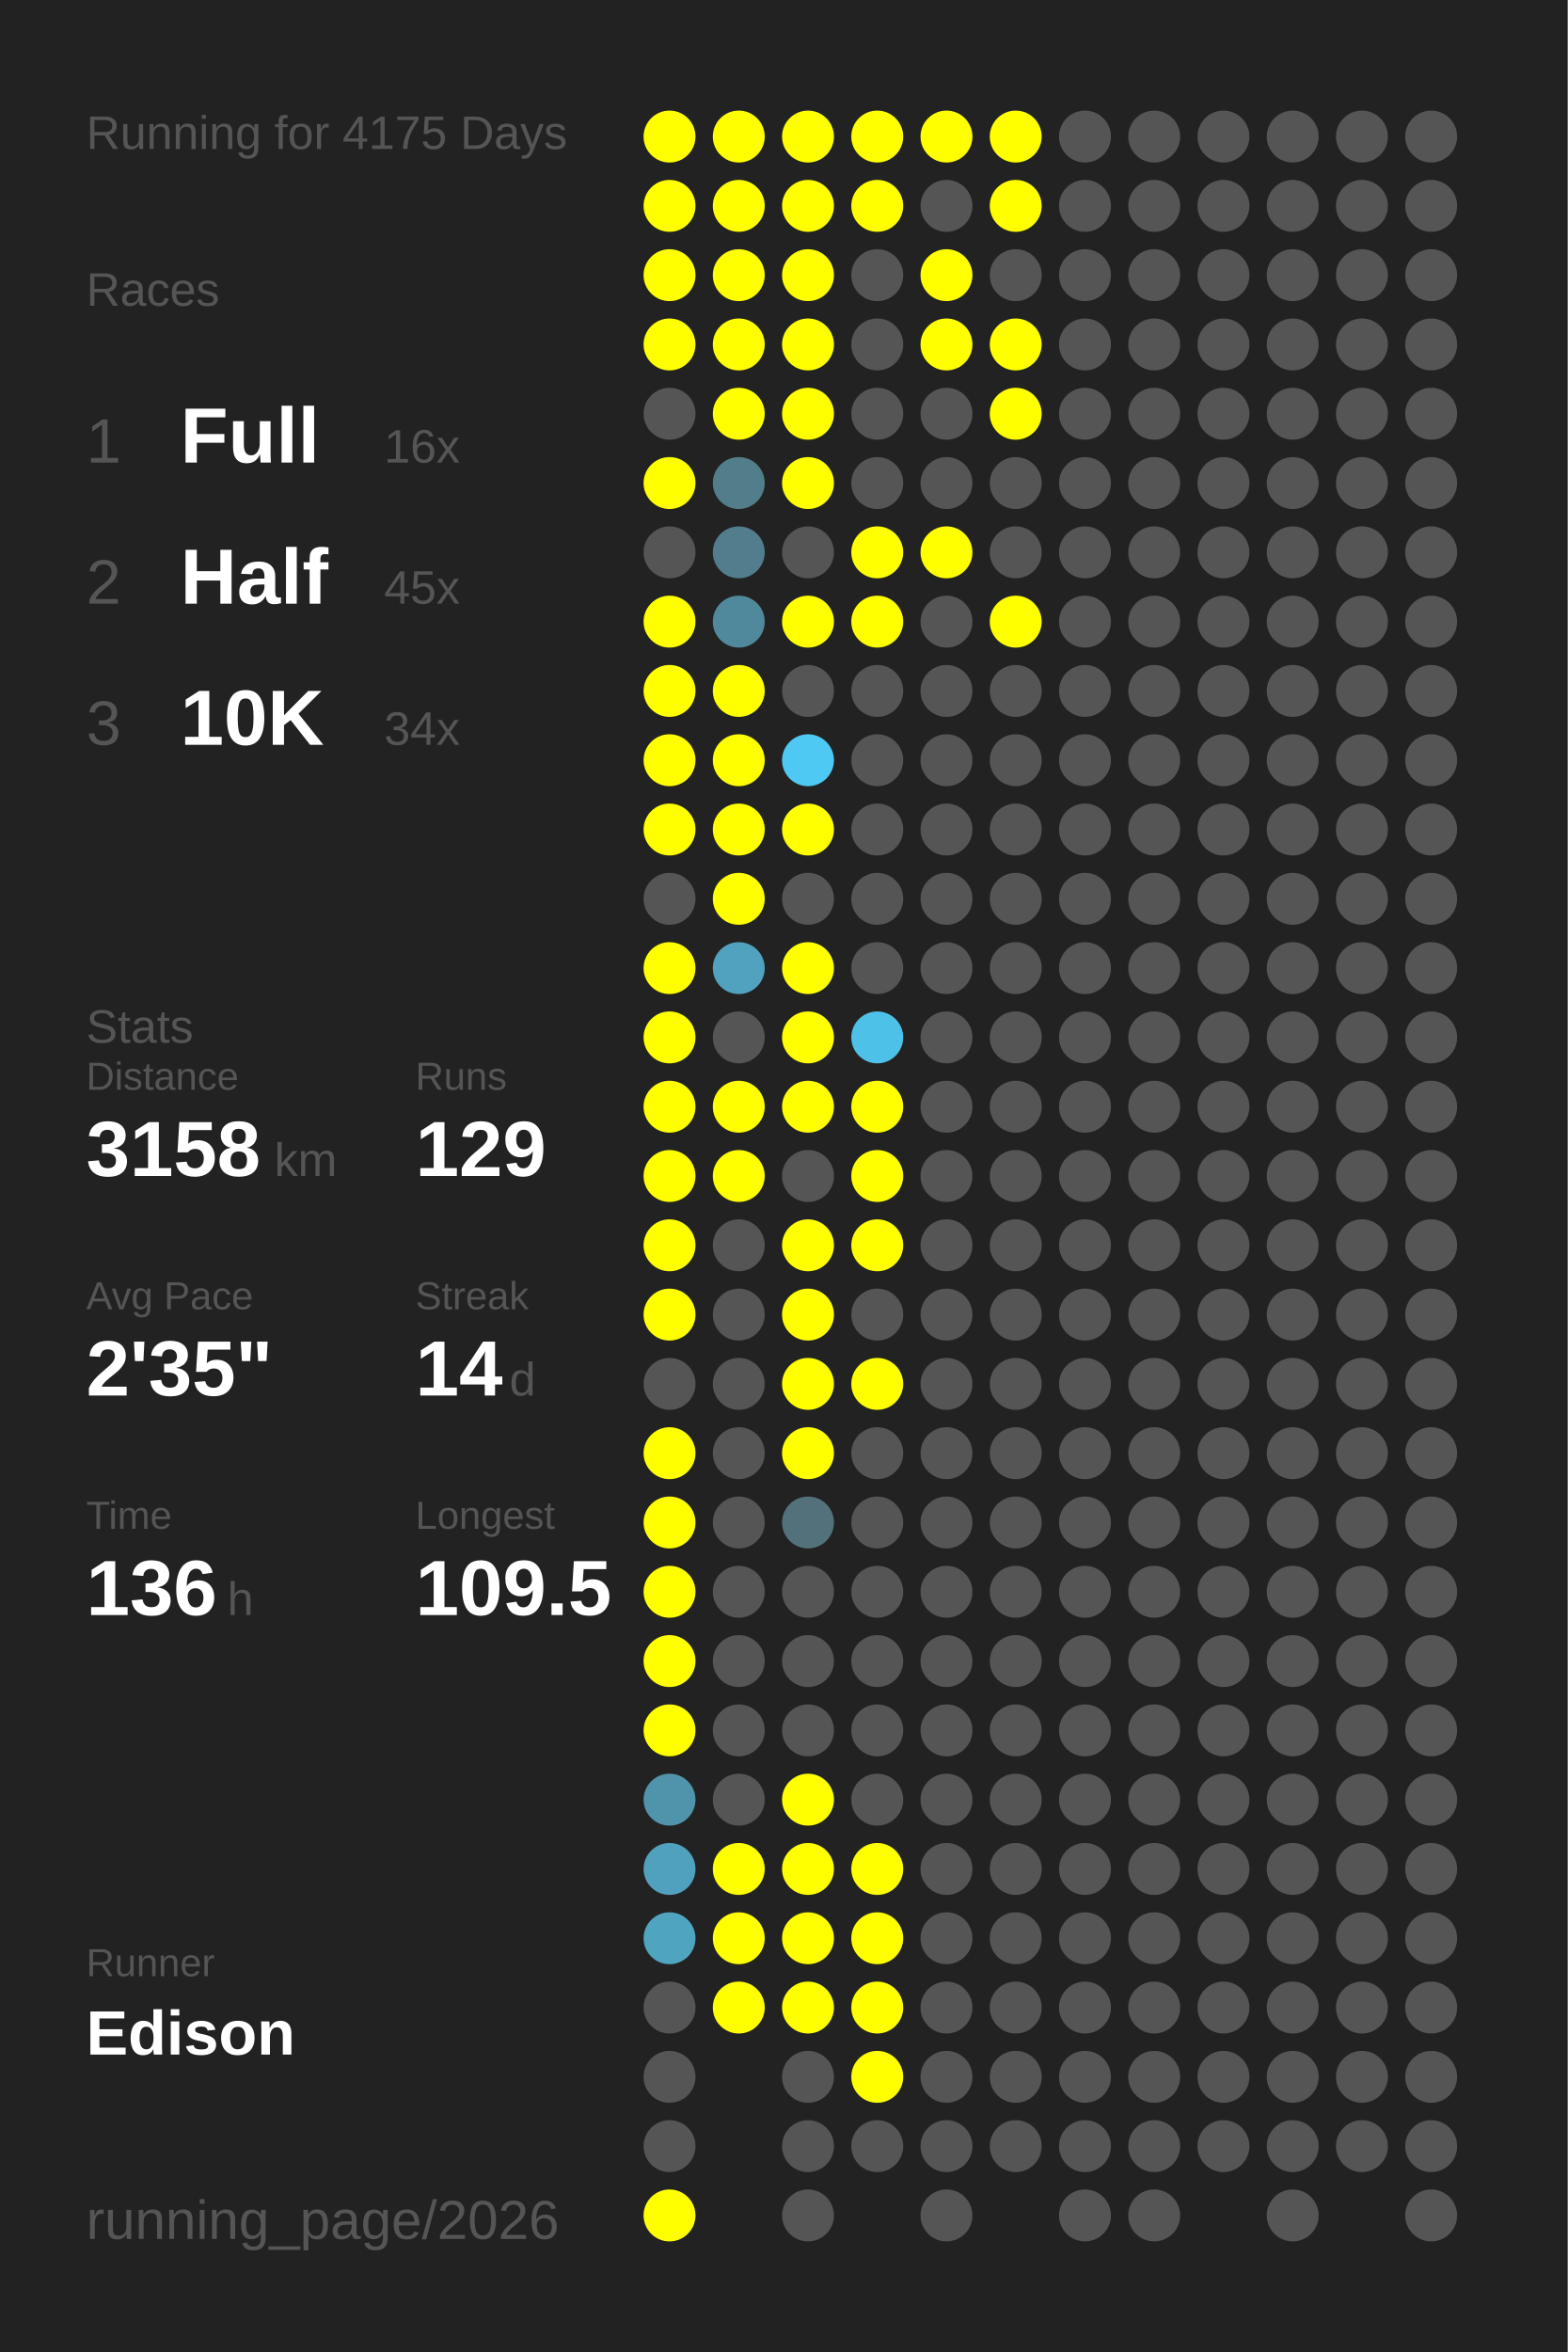
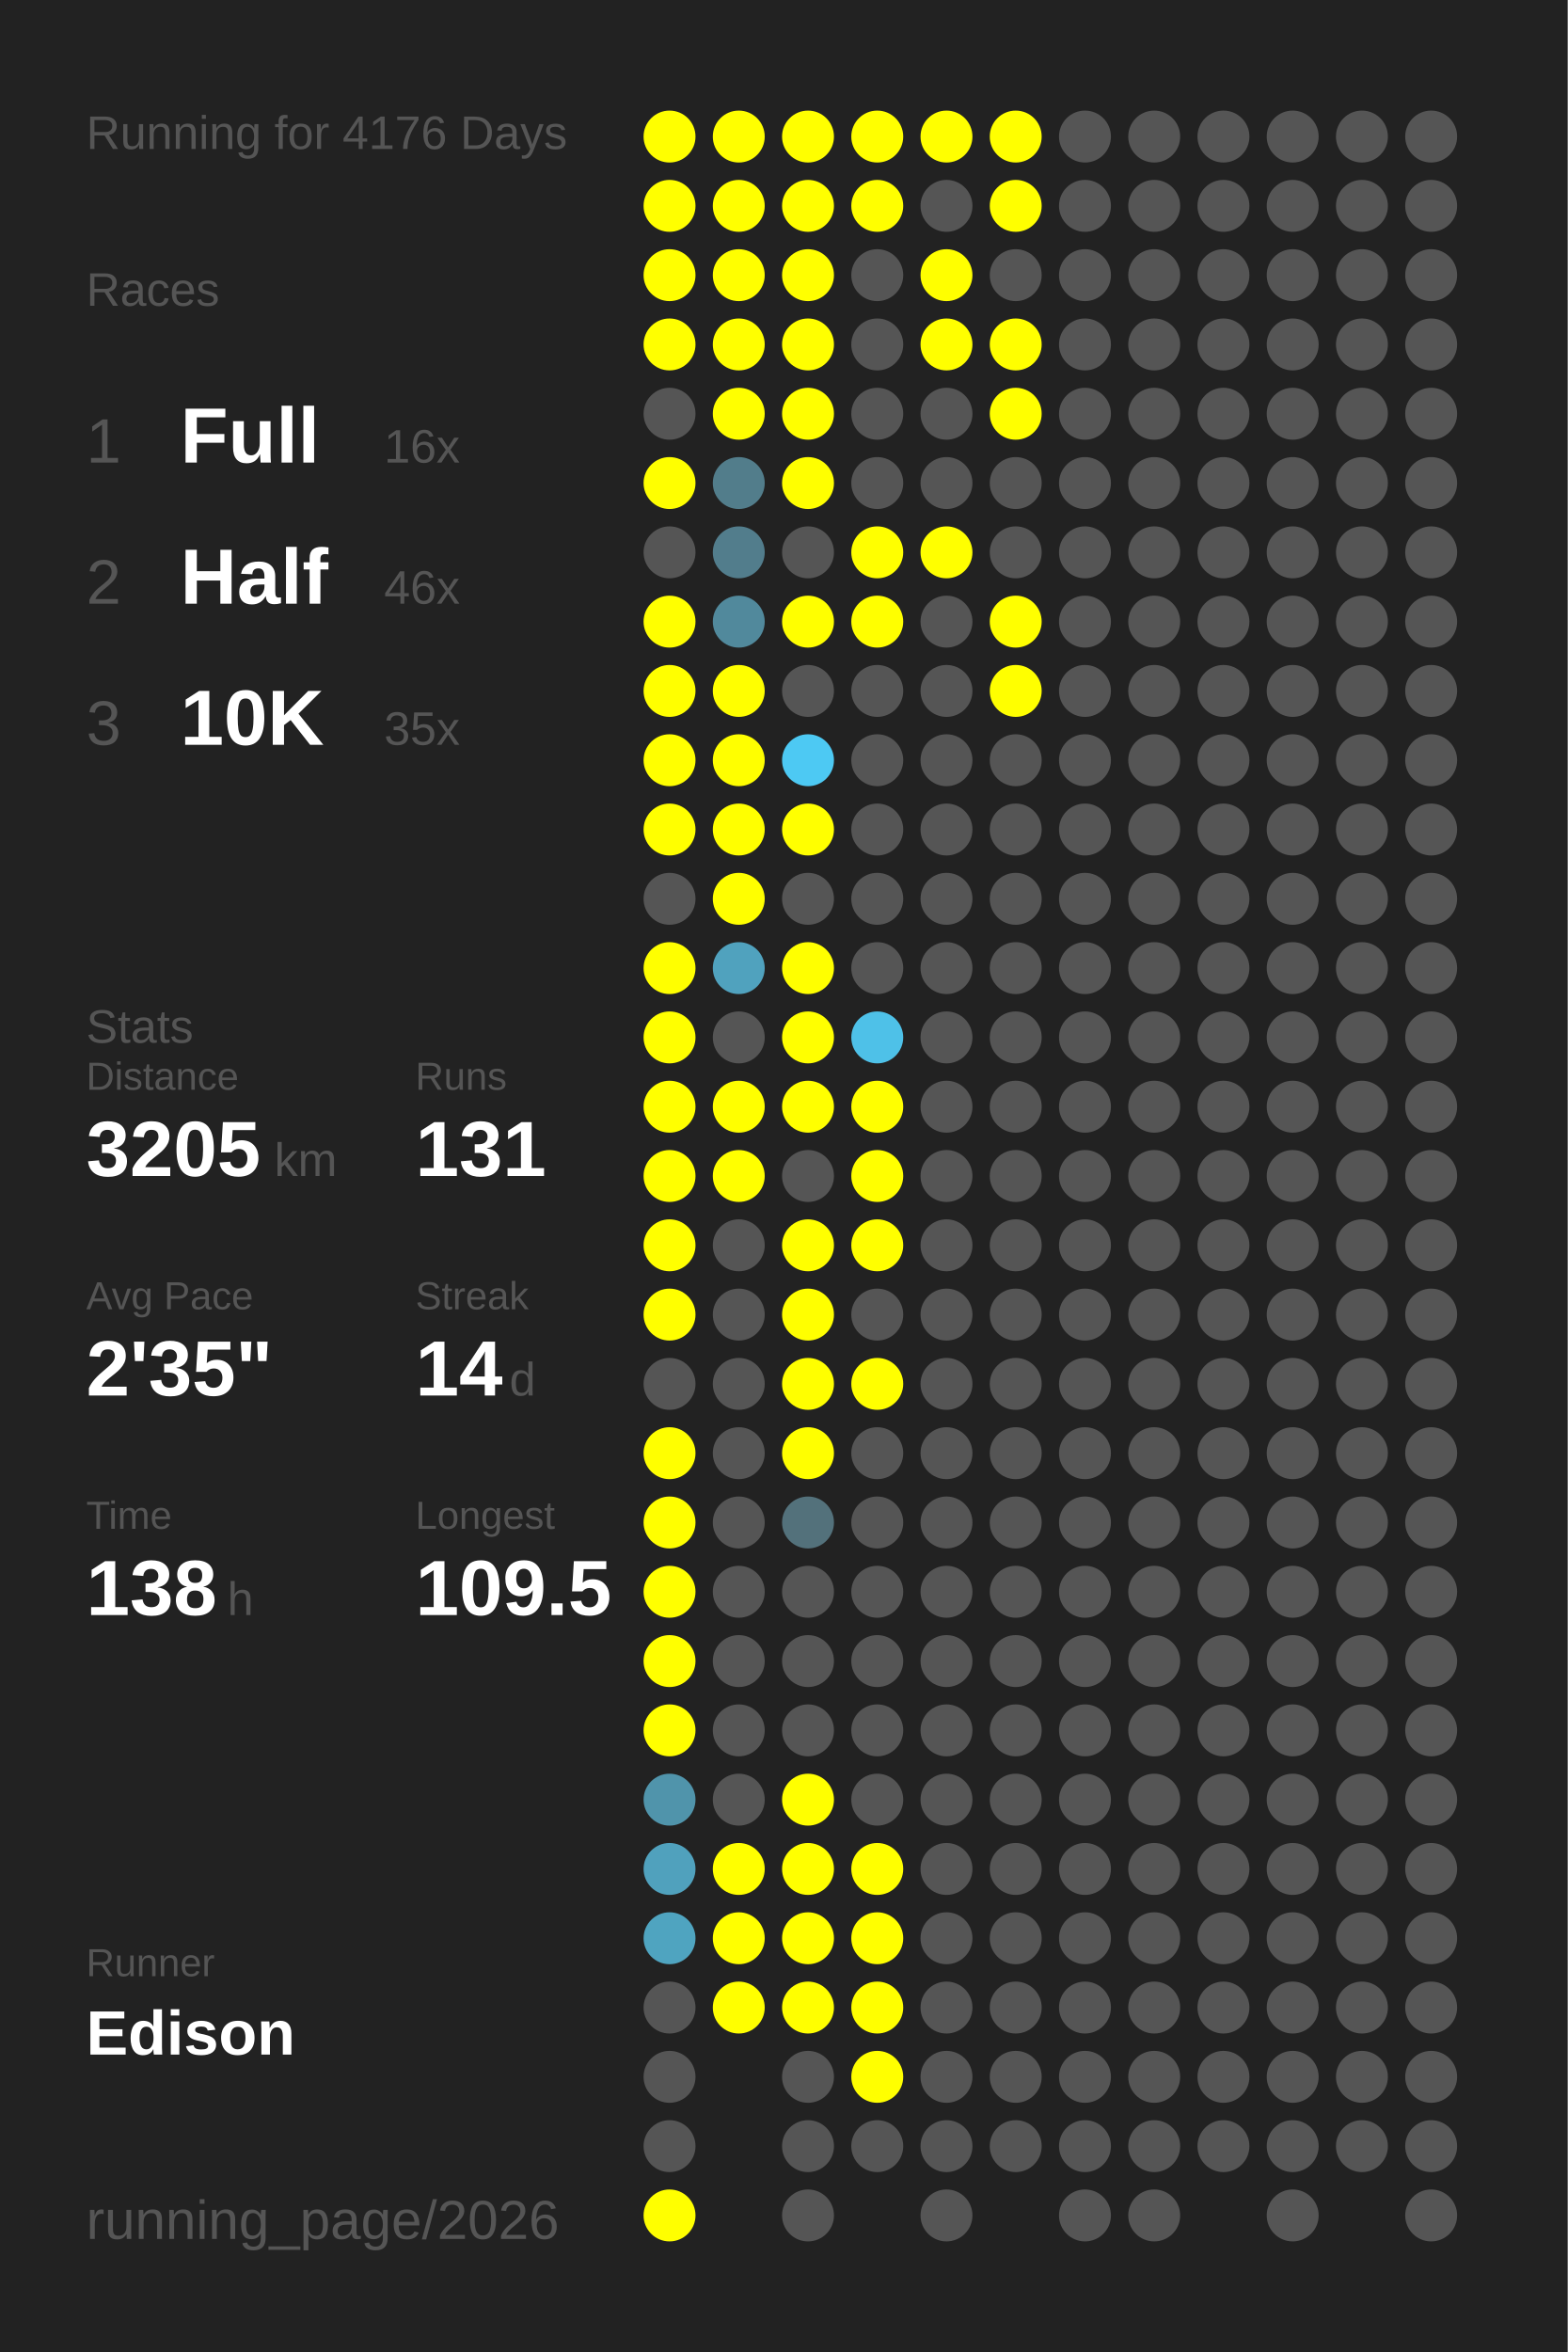
<svg xmlns="http://www.w3.org/2000/svg" baseProfile="full" height="300mm" version="1.1" viewBox="0,0,200,300" width="200mm">
  <defs />
  <rect fill="#222222" height="300" width="200" x="0" y="0" />
-   <text fill="#555555" style="font-size:6px; font-family:Arial;" x="11" y="19">Running for 4175 Days</text>
+   <text fill="#555555" style="font-size:6px; font-family:Arial;" x="11" y="19">Running for 4176 Days</text>
  <text fill="#555555" style="font-size:6px; font-family:Arial;" x="11" y="39">Races</text>
  <text fill="#555555" style="font-size:8px; font-family:Arial;" x="11" y="59">1</text>
  <text fill="#FFFFFF" style="font-size:10px; font-family:Arial; font-weight:bold;" x="23" y="59">Full</text>
  <text fill="#555555" style="font-size:6px; font-family:Arial;" x="49" y="59">16x</text>
  <text fill="#555555" style="font-size:8px; font-family:Arial;" x="11" y="77">2</text>
  <text fill="#FFFFFF" style="font-size:10px; font-family:Arial; font-weight:bold;" x="23" y="77">Half</text>
-   <text fill="#555555" style="font-size:6px; font-family:Arial;" x="49" y="77">45x</text>
+   <text fill="#555555" style="font-size:6px; font-family:Arial;" x="49" y="77">46x</text>
  <text fill="#555555" style="font-size:8px; font-family:Arial;" x="11" y="95">3</text>
  <text fill="#FFFFFF" style="font-size:10px; font-family:Arial; font-weight:bold;" x="23" y="95">10K</text>
-   <text fill="#555555" style="font-size:6px; font-family:Arial;" x="49" y="95">34x</text>
+   <text fill="#555555" style="font-size:6px; font-family:Arial;" x="49" y="95">35x</text>
  <text fill="#555555" style="font-size:6px; font-family:Arial;" x="11" y="133">Stats</text>
  <text fill="#555555" style="font-size:5px; font-family:Arial;" x="11" y="139">Distance</text>
-   <text fill="#FFFFFF" style="font-size:10px; font-family:Arial; font-weight:bold;" x="11" y="150">3158</text>
+   <text fill="#FFFFFF" style="font-size:10px; font-family:Arial; font-weight:bold;" x="11" y="150">3205</text>
  <text fill="#555555" style="font-size:6px; font-family:Arial;" x="35" y="150">km</text>
  <text fill="#555555" style="font-size:5px; font-family:Arial;" x="53" y="139">Runs</text>
-   <text fill="#FFFFFF" style="font-size:10px; font-family:Arial; font-weight:bold;" x="53" y="150">129</text>
+   <text fill="#FFFFFF" style="font-size:10px; font-family:Arial; font-weight:bold;" x="53" y="150">131</text>
  <text fill="#555555" style="font-size:5px; font-family:Arial;" x="11" y="167">Avg Pace</text>
  <text fill="#FFFFFF" style="font-size:10px; font-family:Arial; font-weight:bold;" x="11" y="178">2'35"</text>
  <text fill="#555555" style="font-size:5px; font-family:Arial;" x="53" y="167">Streak</text>
  <text fill="#FFFFFF" style="font-size:10px; font-family:Arial; font-weight:bold;" x="53" y="178">14</text>
  <text fill="#555555" style="font-size:6px; font-family:Arial;" x="65" y="178">d</text>
  <text fill="#555555" style="font-size:5px; font-family:Arial;" x="11" y="195">Time</text>
-   <text fill="#FFFFFF" style="font-size:10px; font-family:Arial; font-weight:bold;" x="11" y="206">136</text>
+   <text fill="#FFFFFF" style="font-size:10px; font-family:Arial; font-weight:bold;" x="11" y="206">138</text>
  <text fill="#555555" style="font-size:6px; font-family:Arial;" x="29" y="206">h</text>
  <text fill="#555555" style="font-size:5px; font-family:Arial;" x="53" y="195">Longest</text>
  <text fill="#FFFFFF" style="font-size:10px; font-family:Arial; font-weight:bold;" x="53" y="206">109.5</text>
  <text fill="#555555" style="font-size:5px; font-family:Arial;" x="11" y="252.065">Runner</text>
  <text fill="#FFFFFF" style="font-size:8px; font-family:Arial; font-weight:bold;" x="11" y="262.065">Edison</text>
  <text fill="#555555" style="font-size:7px; font-family:Arial;" x="11" y="285.581">running_page/2026</text>
  <circle cx="85.417" cy="17.419" fill="#FFFF00" r="3.312" />
  <circle cx="85.417" cy="26.258" fill="#FFFF00" r="3.312" />
  <circle cx="85.417" cy="35.097" fill="#FFFF00" r="3.312" />
  <circle cx="85.417" cy="43.935" fill="#FFFF00" r="3.312" />
  <circle cx="85.417" cy="52.774" fill="#555555" r="3.312" />
  <circle cx="85.417" cy="61.613" fill="#FFFF00" r="3.312" />
  <circle cx="85.417" cy="70.452" fill="#555555" r="3.312" />
  <circle cx="85.417" cy="79.29" fill="#FFFF00" r="3.312" />
  <circle cx="85.417" cy="88.129" fill="#FFFF00" r="3.312" />
  <circle cx="85.417" cy="96.968" fill="#FFFF00" r="3.312" />
  <circle cx="85.417" cy="105.806" fill="#FFFF00" r="3.312" />
  <circle cx="85.417" cy="114.645" fill="#555555" r="3.312" />
  <circle cx="85.417" cy="123.484" fill="#FFFF00" r="3.312" />
  <circle cx="85.417" cy="132.323" fill="#FFFF00" r="3.312" />
  <circle cx="85.417" cy="141.161" fill="#FFFF00" r="3.312" />
  <circle cx="85.417" cy="150" fill="#FFFF00" r="3.312" />
  <circle cx="85.417" cy="158.839" fill="#FFFF00" r="3.312" />
  <circle cx="85.417" cy="167.677" fill="#FFFF00" r="3.312" />
  <circle cx="85.417" cy="176.516" fill="#555555" r="3.312" />
  <circle cx="85.417" cy="185.355" fill="#FFFF00" r="3.312" />
  <circle cx="85.417" cy="194.194" fill="#FFFF00" r="3.312" />
  <circle cx="85.417" cy="203.032" fill="#FFFF00" r="3.312" />
  <circle cx="85.417" cy="211.871" fill="#FFFF00" r="3.312" />
  <circle cx="85.417" cy="220.71" fill="#FFFF00" r="3.312" />
  <circle cx="85.417" cy="229.548" fill="#5094ab" r="3.312" />
  <circle cx="85.417" cy="238.387" fill="#50a1bd" r="3.312" />
  <circle cx="85.417" cy="247.226" fill="#4fa4c0" r="3.312" />
  <circle cx="85.417" cy="256.065" fill="#555555" r="3.312" />
  <circle cx="85.417" cy="264.903" fill="#555555" r="3.312" />
  <circle cx="85.417" cy="273.742" fill="#555555" r="3.312" />
  <circle cx="85.417" cy="282.581" fill="#FFFF00" r="3.312" />
  <circle cx="94.25" cy="17.419" fill="#FFFF00" r="3.312" />
  <circle cx="94.25" cy="26.258" fill="#FFFF00" r="3.312" />
  <circle cx="94.25" cy="35.097" fill="#FFFF00" r="3.312" />
  <circle cx="94.25" cy="43.935" fill="#FFFF00" r="3.312" />
  <circle cx="94.25" cy="52.774" fill="#FFFF00" r="3.312" />
  <circle cx="94.25" cy="61.613" fill="#527d8b" r="3.312" />
  <circle cx="94.25" cy="70.452" fill="#527d8c" r="3.312" />
  <circle cx="94.25" cy="79.29" fill="#51899c" r="3.312" />
  <circle cx="94.25" cy="88.129" fill="#FFFF00" r="3.312" />
  <circle cx="94.25" cy="96.968" fill="#FFFF00" r="3.312" />
  <circle cx="94.25" cy="105.806" fill="#FFFF00" r="3.312" />
  <circle cx="94.25" cy="114.645" fill="#FFFF00" r="3.312" />
  <circle cx="94.25" cy="123.484" fill="#50a2be" r="3.312" />
  <circle cx="94.25" cy="132.323" fill="#555555" r="3.312" />
  <circle cx="94.25" cy="141.161" fill="#FFFF00" r="3.312" />
  <circle cx="94.25" cy="150" fill="#FFFF00" r="3.312" />
  <circle cx="94.25" cy="158.839" fill="#555555" r="3.312" />
  <circle cx="94.25" cy="167.677" fill="#555555" r="3.312" />
  <circle cx="94.25" cy="176.516" fill="#555555" r="3.312" />
  <circle cx="94.25" cy="185.355" fill="#555555" r="3.312" />
  <circle cx="94.25" cy="194.194" fill="#555555" r="3.312" />
  <circle cx="94.25" cy="203.032" fill="#555555" r="3.312" />
  <circle cx="94.25" cy="211.871" fill="#555555" r="3.312" />
  <circle cx="94.25" cy="220.71" fill="#555555" r="3.312" />
  <circle cx="94.25" cy="229.548" fill="#555555" r="3.312" />
  <circle cx="94.25" cy="238.387" fill="#FFFF00" r="3.312" />
  <circle cx="94.25" cy="247.226" fill="#FFFF00" r="3.312" />
  <circle cx="94.25" cy="256.065" fill="#FFFF00" r="3.312" />
  <circle cx="103.083" cy="17.419" fill="#FFFF00" r="3.312" />
  <circle cx="103.083" cy="26.258" fill="#FFFF00" r="3.312" />
  <circle cx="103.083" cy="35.097" fill="#FFFF00" r="3.312" />
  <circle cx="103.083" cy="43.935" fill="#FFFF00" r="3.312" />
  <circle cx="103.083" cy="52.774" fill="#FFFF00" r="3.312" />
  <circle cx="103.083" cy="61.613" fill="#FFFF00" r="3.312" />
  <circle cx="103.083" cy="70.452" fill="#555555" r="3.312" />
  <circle cx="103.083" cy="79.29" fill="#FFFF00" r="3.312" />
  <circle cx="103.083" cy="88.129" fill="#555555" r="3.312" />
  <circle cx="103.083" cy="96.968" fill="#4dc9f3" r="3.312" />
  <circle cx="103.083" cy="105.806" fill="#FFFF00" r="3.312" />
  <circle cx="103.083" cy="114.645" fill="#555555" r="3.312" />
  <circle cx="103.083" cy="123.484" fill="#FFFF00" r="3.312" />
  <circle cx="103.083" cy="132.323" fill="#FFFF00" r="3.312" />
  <circle cx="103.083" cy="141.161" fill="#FFFF00" r="3.312" />
  <circle cx="103.083" cy="150" fill="#555555" r="3.312" />
  <circle cx="103.083" cy="158.839" fill="#FFFF00" r="3.312" />
  <circle cx="103.083" cy="167.677" fill="#FFFF00" r="3.312" />
  <circle cx="103.083" cy="176.516" fill="#FFFF00" r="3.312" />
  <circle cx="103.083" cy="185.355" fill="#FFFF00" r="3.312" />
  <circle cx="103.083" cy="194.194" fill="#53717b" r="3.312" />
  <circle cx="103.083" cy="203.032" fill="#555555" r="3.312" />
  <circle cx="103.083" cy="211.871" fill="#555555" r="3.312" />
  <circle cx="103.083" cy="220.71" fill="#555555" r="3.312" />
  <circle cx="103.083" cy="229.548" fill="#FFFF00" r="3.312" />
  <circle cx="103.083" cy="238.387" fill="#FFFF00" r="3.312" />
  <circle cx="103.083" cy="247.226" fill="#FFFF00" r="3.312" />
  <circle cx="103.083" cy="256.065" fill="#FFFF00" r="3.312" />
  <circle cx="103.083" cy="264.903" fill="#555555" r="3.312" />
  <circle cx="103.083" cy="273.742" fill="#555555" r="3.312" />
  <circle cx="103.083" cy="282.581" fill="#555555" r="3.312" />
  <circle cx="111.917" cy="17.419" fill="#FFFF00" r="3.312" />
  <circle cx="111.917" cy="26.258" fill="#FFFF00" r="3.312" />
  <circle cx="111.917" cy="35.097" fill="#555555" r="3.312" />
  <circle cx="111.917" cy="43.935" fill="#555555" r="3.312" />
  <circle cx="111.917" cy="52.774" fill="#555555" r="3.312" />
  <circle cx="111.917" cy="61.613" fill="#555555" r="3.312" />
  <circle cx="111.917" cy="70.452" fill="#FFFF00" r="3.312" />
  <circle cx="111.917" cy="79.29" fill="#FFFF00" r="3.312" />
  <circle cx="111.917" cy="88.129" fill="#555555" r="3.312" />
  <circle cx="111.917" cy="96.968" fill="#555555" r="3.312" />
  <circle cx="111.917" cy="105.806" fill="#555555" r="3.312" />
  <circle cx="111.917" cy="114.645" fill="#555555" r="3.312" />
  <circle cx="111.917" cy="123.484" fill="#555555" r="3.312" />
  <circle cx="111.917" cy="132.323" fill="#4ec1e8" r="3.312" />
  <circle cx="111.917" cy="141.161" fill="#FFFF00" r="3.312" />
  <circle cx="111.917" cy="150" fill="#FFFF00" r="3.312" />
  <circle cx="111.917" cy="158.839" fill="#FFFF00" r="3.312" />
  <circle cx="111.917" cy="167.677" fill="#555555" r="3.312" />
  <circle cx="111.917" cy="176.516" fill="#FFFF00" r="3.312" />
  <circle cx="111.917" cy="185.355" fill="#555555" r="3.312" />
  <circle cx="111.917" cy="194.194" fill="#555555" r="3.312" />
  <circle cx="111.917" cy="203.032" fill="#555555" r="3.312" />
  <circle cx="111.917" cy="211.871" fill="#555555" r="3.312" />
  <circle cx="111.917" cy="220.71" fill="#555555" r="3.312" />
  <circle cx="111.917" cy="229.548" fill="#555555" r="3.312" />
  <circle cx="111.917" cy="238.387" fill="#FFFF00" r="3.312" />
  <circle cx="111.917" cy="247.226" fill="#FFFF00" r="3.312" />
  <circle cx="111.917" cy="256.065" fill="#FFFF00" r="3.312" />
  <circle cx="111.917" cy="264.903" fill="#FFFF00" r="3.312" />
  <circle cx="111.917" cy="273.742" fill="#555555" r="3.312" />
  <circle cx="120.75" cy="17.419" fill="#FFFF00" r="3.312" />
  <circle cx="120.75" cy="26.258" fill="#555555" r="3.312" />
  <circle cx="120.75" cy="35.097" fill="#FFFF00" r="3.312" />
  <circle cx="120.75" cy="43.935" fill="#FFFF00" r="3.312" />
  <circle cx="120.75" cy="52.774" fill="#555555" r="3.312" />
  <circle cx="120.75" cy="61.613" fill="#555555" r="3.312" />
  <circle cx="120.75" cy="70.452" fill="#FFFF00" r="3.312" />
  <circle cx="120.75" cy="79.29" fill="#555555" r="3.312" />
  <circle cx="120.75" cy="88.129" fill="#555555" r="3.312" />
  <circle cx="120.75" cy="96.968" fill="#555555" r="3.312" />
  <circle cx="120.75" cy="105.806" fill="#555555" r="3.312" />
  <circle cx="120.75" cy="114.645" fill="#555555" r="3.312" />
  <circle cx="120.75" cy="123.484" fill="#555555" r="3.312" />
  <circle cx="120.75" cy="132.323" fill="#555555" r="3.312" />
  <circle cx="120.75" cy="141.161" fill="#555555" r="3.312" />
  <circle cx="120.75" cy="150" fill="#555555" r="3.312" />
  <circle cx="120.75" cy="158.839" fill="#555555" r="3.312" />
  <circle cx="120.75" cy="167.677" fill="#555555" r="3.312" />
  <circle cx="120.75" cy="176.516" fill="#555555" r="3.312" />
  <circle cx="120.75" cy="185.355" fill="#555555" r="3.312" />
  <circle cx="120.75" cy="194.194" fill="#555555" r="3.312" />
  <circle cx="120.75" cy="203.032" fill="#555555" r="3.312" />
  <circle cx="120.75" cy="211.871" fill="#555555" r="3.312" />
  <circle cx="120.75" cy="220.71" fill="#555555" r="3.312" />
  <circle cx="120.75" cy="229.548" fill="#555555" r="3.312" />
  <circle cx="120.75" cy="238.387" fill="#555555" r="3.312" />
  <circle cx="120.75" cy="247.226" fill="#555555" r="3.312" />
  <circle cx="120.75" cy="256.065" fill="#555555" r="3.312" />
  <circle cx="120.75" cy="264.903" fill="#555555" r="3.312" />
  <circle cx="120.75" cy="273.742" fill="#555555" r="3.312" />
  <circle cx="120.75" cy="282.581" fill="#555555" r="3.312" />
  <circle cx="129.583" cy="17.419" fill="#FFFF00" r="3.312" />
  <circle cx="129.583" cy="26.258" fill="#FFFF00" r="3.312" />
  <circle cx="129.583" cy="35.097" fill="#555555" r="3.312" />
  <circle cx="129.583" cy="43.935" fill="#FFFF00" r="3.312" />
  <circle cx="129.583" cy="52.774" fill="#FFFF00" r="3.312" />
  <circle cx="129.583" cy="61.613" fill="#555555" r="3.312" />
  <circle cx="129.583" cy="70.452" fill="#555555" r="3.312" />
  <circle cx="129.583" cy="79.29" fill="#FFFF00" r="3.312" />
-   <circle cx="129.583" cy="88.129" fill="#555555" r="3.312" />
+   <circle cx="129.583" cy="88.129" fill="#FFFF00" r="3.312" />
  <circle cx="129.583" cy="96.968" fill="#555555" r="3.312" />
  <circle cx="129.583" cy="105.806" fill="#555555" r="3.312" />
  <circle cx="129.583" cy="114.645" fill="#555555" r="3.312" />
  <circle cx="129.583" cy="123.484" fill="#555555" r="3.312" />
  <circle cx="129.583" cy="132.323" fill="#555555" r="3.312" />
  <circle cx="129.583" cy="141.161" fill="#555555" r="3.312" />
  <circle cx="129.583" cy="150" fill="#555555" r="3.312" />
  <circle cx="129.583" cy="158.839" fill="#555555" r="3.312" />
  <circle cx="129.583" cy="167.677" fill="#555555" r="3.312" />
  <circle cx="129.583" cy="176.516" fill="#555555" r="3.312" />
  <circle cx="129.583" cy="185.355" fill="#555555" r="3.312" />
  <circle cx="129.583" cy="194.194" fill="#555555" r="3.312" />
  <circle cx="129.583" cy="203.032" fill="#555555" r="3.312" />
  <circle cx="129.583" cy="211.871" fill="#555555" r="3.312" />
  <circle cx="129.583" cy="220.71" fill="#555555" r="3.312" />
  <circle cx="129.583" cy="229.548" fill="#555555" r="3.312" />
  <circle cx="129.583" cy="238.387" fill="#555555" r="3.312" />
  <circle cx="129.583" cy="247.226" fill="#555555" r="3.312" />
  <circle cx="129.583" cy="256.065" fill="#555555" r="3.312" />
  <circle cx="129.583" cy="264.903" fill="#555555" r="3.312" />
  <circle cx="129.583" cy="273.742" fill="#555555" r="3.312" />
  <circle cx="138.417" cy="17.419" fill="#555555" r="3.312" />
  <circle cx="138.417" cy="26.258" fill="#555555" r="3.312" />
  <circle cx="138.417" cy="35.097" fill="#555555" r="3.312" />
  <circle cx="138.417" cy="43.935" fill="#555555" r="3.312" />
  <circle cx="138.417" cy="52.774" fill="#555555" r="3.312" />
  <circle cx="138.417" cy="61.613" fill="#555555" r="3.312" />
  <circle cx="138.417" cy="70.452" fill="#555555" r="3.312" />
  <circle cx="138.417" cy="79.29" fill="#555555" r="3.312" />
  <circle cx="138.417" cy="88.129" fill="#555555" r="3.312" />
  <circle cx="138.417" cy="96.968" fill="#555555" r="3.312" />
  <circle cx="138.417" cy="105.806" fill="#555555" r="3.312" />
  <circle cx="138.417" cy="114.645" fill="#555555" r="3.312" />
  <circle cx="138.417" cy="123.484" fill="#555555" r="3.312" />
  <circle cx="138.417" cy="132.323" fill="#555555" r="3.312" />
  <circle cx="138.417" cy="141.161" fill="#555555" r="3.312" />
  <circle cx="138.417" cy="150" fill="#555555" r="3.312" />
  <circle cx="138.417" cy="158.839" fill="#555555" r="3.312" />
  <circle cx="138.417" cy="167.677" fill="#555555" r="3.312" />
  <circle cx="138.417" cy="176.516" fill="#555555" r="3.312" />
  <circle cx="138.417" cy="185.355" fill="#555555" r="3.312" />
  <circle cx="138.417" cy="194.194" fill="#555555" r="3.312" />
  <circle cx="138.417" cy="203.032" fill="#555555" r="3.312" />
  <circle cx="138.417" cy="211.871" fill="#555555" r="3.312" />
  <circle cx="138.417" cy="220.71" fill="#555555" r="3.312" />
  <circle cx="138.417" cy="229.548" fill="#555555" r="3.312" />
  <circle cx="138.417" cy="238.387" fill="#555555" r="3.312" />
  <circle cx="138.417" cy="247.226" fill="#555555" r="3.312" />
  <circle cx="138.417" cy="256.065" fill="#555555" r="3.312" />
  <circle cx="138.417" cy="264.903" fill="#555555" r="3.312" />
  <circle cx="138.417" cy="273.742" fill="#555555" r="3.312" />
  <circle cx="138.417" cy="282.581" fill="#555555" r="3.312" />
  <circle cx="147.25" cy="17.419" fill="#555555" r="3.312" />
  <circle cx="147.25" cy="26.258" fill="#555555" r="3.312" />
  <circle cx="147.25" cy="35.097" fill="#555555" r="3.312" />
  <circle cx="147.25" cy="43.935" fill="#555555" r="3.312" />
  <circle cx="147.25" cy="52.774" fill="#555555" r="3.312" />
  <circle cx="147.25" cy="61.613" fill="#555555" r="3.312" />
  <circle cx="147.25" cy="70.452" fill="#555555" r="3.312" />
  <circle cx="147.25" cy="79.29" fill="#555555" r="3.312" />
  <circle cx="147.25" cy="88.129" fill="#555555" r="3.312" />
  <circle cx="147.25" cy="96.968" fill="#555555" r="3.312" />
  <circle cx="147.25" cy="105.806" fill="#555555" r="3.312" />
  <circle cx="147.25" cy="114.645" fill="#555555" r="3.312" />
  <circle cx="147.25" cy="123.484" fill="#555555" r="3.312" />
  <circle cx="147.25" cy="132.323" fill="#555555" r="3.312" />
  <circle cx="147.25" cy="141.161" fill="#555555" r="3.312" />
  <circle cx="147.25" cy="150" fill="#555555" r="3.312" />
  <circle cx="147.25" cy="158.839" fill="#555555" r="3.312" />
  <circle cx="147.25" cy="167.677" fill="#555555" r="3.312" />
  <circle cx="147.25" cy="176.516" fill="#555555" r="3.312" />
  <circle cx="147.25" cy="185.355" fill="#555555" r="3.312" />
  <circle cx="147.25" cy="194.194" fill="#555555" r="3.312" />
  <circle cx="147.25" cy="203.032" fill="#555555" r="3.312" />
  <circle cx="147.25" cy="211.871" fill="#555555" r="3.312" />
  <circle cx="147.25" cy="220.71" fill="#555555" r="3.312" />
  <circle cx="147.25" cy="229.548" fill="#555555" r="3.312" />
  <circle cx="147.25" cy="238.387" fill="#555555" r="3.312" />
  <circle cx="147.25" cy="247.226" fill="#555555" r="3.312" />
  <circle cx="147.25" cy="256.065" fill="#555555" r="3.312" />
  <circle cx="147.25" cy="264.903" fill="#555555" r="3.312" />
  <circle cx="147.25" cy="273.742" fill="#555555" r="3.312" />
  <circle cx="147.25" cy="282.581" fill="#555555" r="3.312" />
  <circle cx="156.083" cy="17.419" fill="#555555" r="3.312" />
  <circle cx="156.083" cy="26.258" fill="#555555" r="3.312" />
  <circle cx="156.083" cy="35.097" fill="#555555" r="3.312" />
  <circle cx="156.083" cy="43.935" fill="#555555" r="3.312" />
  <circle cx="156.083" cy="52.774" fill="#555555" r="3.312" />
  <circle cx="156.083" cy="61.613" fill="#555555" r="3.312" />
  <circle cx="156.083" cy="70.452" fill="#555555" r="3.312" />
  <circle cx="156.083" cy="79.29" fill="#555555" r="3.312" />
  <circle cx="156.083" cy="88.129" fill="#555555" r="3.312" />
  <circle cx="156.083" cy="96.968" fill="#555555" r="3.312" />
  <circle cx="156.083" cy="105.806" fill="#555555" r="3.312" />
  <circle cx="156.083" cy="114.645" fill="#555555" r="3.312" />
  <circle cx="156.083" cy="123.484" fill="#555555" r="3.312" />
  <circle cx="156.083" cy="132.323" fill="#555555" r="3.312" />
  <circle cx="156.083" cy="141.161" fill="#555555" r="3.312" />
  <circle cx="156.083" cy="150" fill="#555555" r="3.312" />
  <circle cx="156.083" cy="158.839" fill="#555555" r="3.312" />
  <circle cx="156.083" cy="167.677" fill="#555555" r="3.312" />
  <circle cx="156.083" cy="176.516" fill="#555555" r="3.312" />
  <circle cx="156.083" cy="185.355" fill="#555555" r="3.312" />
  <circle cx="156.083" cy="194.194" fill="#555555" r="3.312" />
  <circle cx="156.083" cy="203.032" fill="#555555" r="3.312" />
  <circle cx="156.083" cy="211.871" fill="#555555" r="3.312" />
  <circle cx="156.083" cy="220.71" fill="#555555" r="3.312" />
  <circle cx="156.083" cy="229.548" fill="#555555" r="3.312" />
  <circle cx="156.083" cy="238.387" fill="#555555" r="3.312" />
  <circle cx="156.083" cy="247.226" fill="#555555" r="3.312" />
  <circle cx="156.083" cy="256.065" fill="#555555" r="3.312" />
  <circle cx="156.083" cy="264.903" fill="#555555" r="3.312" />
  <circle cx="156.083" cy="273.742" fill="#555555" r="3.312" />
  <circle cx="164.917" cy="17.419" fill="#555555" r="3.312" />
  <circle cx="164.917" cy="26.258" fill="#555555" r="3.312" />
  <circle cx="164.917" cy="35.097" fill="#555555" r="3.312" />
  <circle cx="164.917" cy="43.935" fill="#555555" r="3.312" />
  <circle cx="164.917" cy="52.774" fill="#555555" r="3.312" />
  <circle cx="164.917" cy="61.613" fill="#555555" r="3.312" />
  <circle cx="164.917" cy="70.452" fill="#555555" r="3.312" />
  <circle cx="164.917" cy="79.29" fill="#555555" r="3.312" />
  <circle cx="164.917" cy="88.129" fill="#555555" r="3.312" />
  <circle cx="164.917" cy="96.968" fill="#555555" r="3.312" />
  <circle cx="164.917" cy="105.806" fill="#555555" r="3.312" />
  <circle cx="164.917" cy="114.645" fill="#555555" r="3.312" />
  <circle cx="164.917" cy="123.484" fill="#555555" r="3.312" />
  <circle cx="164.917" cy="132.323" fill="#555555" r="3.312" />
  <circle cx="164.917" cy="141.161" fill="#555555" r="3.312" />
  <circle cx="164.917" cy="150" fill="#555555" r="3.312" />
  <circle cx="164.917" cy="158.839" fill="#555555" r="3.312" />
  <circle cx="164.917" cy="167.677" fill="#555555" r="3.312" />
  <circle cx="164.917" cy="176.516" fill="#555555" r="3.312" />
  <circle cx="164.917" cy="185.355" fill="#555555" r="3.312" />
  <circle cx="164.917" cy="194.194" fill="#555555" r="3.312" />
  <circle cx="164.917" cy="203.032" fill="#555555" r="3.312" />
  <circle cx="164.917" cy="211.871" fill="#555555" r="3.312" />
  <circle cx="164.917" cy="220.71" fill="#555555" r="3.312" />
  <circle cx="164.917" cy="229.548" fill="#555555" r="3.312" />
  <circle cx="164.917" cy="238.387" fill="#555555" r="3.312" />
  <circle cx="164.917" cy="247.226" fill="#555555" r="3.312" />
  <circle cx="164.917" cy="256.065" fill="#555555" r="3.312" />
  <circle cx="164.917" cy="264.903" fill="#555555" r="3.312" />
  <circle cx="164.917" cy="273.742" fill="#555555" r="3.312" />
  <circle cx="164.917" cy="282.581" fill="#555555" r="3.312" />
  <circle cx="173.75" cy="17.419" fill="#555555" r="3.312" />
  <circle cx="173.75" cy="26.258" fill="#555555" r="3.312" />
  <circle cx="173.75" cy="35.097" fill="#555555" r="3.312" />
  <circle cx="173.75" cy="43.935" fill="#555555" r="3.312" />
  <circle cx="173.75" cy="52.774" fill="#555555" r="3.312" />
  <circle cx="173.75" cy="61.613" fill="#555555" r="3.312" />
  <circle cx="173.75" cy="70.452" fill="#555555" r="3.312" />
  <circle cx="173.75" cy="79.29" fill="#555555" r="3.312" />
  <circle cx="173.75" cy="88.129" fill="#555555" r="3.312" />
  <circle cx="173.75" cy="96.968" fill="#555555" r="3.312" />
  <circle cx="173.75" cy="105.806" fill="#555555" r="3.312" />
  <circle cx="173.75" cy="114.645" fill="#555555" r="3.312" />
  <circle cx="173.75" cy="123.484" fill="#555555" r="3.312" />
  <circle cx="173.75" cy="132.323" fill="#555555" r="3.312" />
  <circle cx="173.75" cy="141.161" fill="#555555" r="3.312" />
  <circle cx="173.75" cy="150" fill="#555555" r="3.312" />
  <circle cx="173.75" cy="158.839" fill="#555555" r="3.312" />
  <circle cx="173.75" cy="167.677" fill="#555555" r="3.312" />
  <circle cx="173.75" cy="176.516" fill="#555555" r="3.312" />
  <circle cx="173.75" cy="185.355" fill="#555555" r="3.312" />
  <circle cx="173.75" cy="194.194" fill="#555555" r="3.312" />
  <circle cx="173.75" cy="203.032" fill="#555555" r="3.312" />
  <circle cx="173.75" cy="211.871" fill="#555555" r="3.312" />
  <circle cx="173.75" cy="220.71" fill="#555555" r="3.312" />
  <circle cx="173.75" cy="229.548" fill="#555555" r="3.312" />
  <circle cx="173.75" cy="238.387" fill="#555555" r="3.312" />
  <circle cx="173.75" cy="247.226" fill="#555555" r="3.312" />
  <circle cx="173.75" cy="256.065" fill="#555555" r="3.312" />
  <circle cx="173.75" cy="264.903" fill="#555555" r="3.312" />
  <circle cx="173.75" cy="273.742" fill="#555555" r="3.312" />
  <circle cx="182.583" cy="17.419" fill="#555555" r="3.312" />
  <circle cx="182.583" cy="26.258" fill="#555555" r="3.312" />
  <circle cx="182.583" cy="35.097" fill="#555555" r="3.312" />
  <circle cx="182.583" cy="43.935" fill="#555555" r="3.312" />
  <circle cx="182.583" cy="52.774" fill="#555555" r="3.312" />
  <circle cx="182.583" cy="61.613" fill="#555555" r="3.312" />
  <circle cx="182.583" cy="70.452" fill="#555555" r="3.312" />
  <circle cx="182.583" cy="79.29" fill="#555555" r="3.312" />
  <circle cx="182.583" cy="88.129" fill="#555555" r="3.312" />
  <circle cx="182.583" cy="96.968" fill="#555555" r="3.312" />
  <circle cx="182.583" cy="105.806" fill="#555555" r="3.312" />
  <circle cx="182.583" cy="114.645" fill="#555555" r="3.312" />
  <circle cx="182.583" cy="123.484" fill="#555555" r="3.312" />
  <circle cx="182.583" cy="132.323" fill="#555555" r="3.312" />
  <circle cx="182.583" cy="141.161" fill="#555555" r="3.312" />
  <circle cx="182.583" cy="150" fill="#555555" r="3.312" />
  <circle cx="182.583" cy="158.839" fill="#555555" r="3.312" />
  <circle cx="182.583" cy="167.677" fill="#555555" r="3.312" />
  <circle cx="182.583" cy="176.516" fill="#555555" r="3.312" />
  <circle cx="182.583" cy="185.355" fill="#555555" r="3.312" />
  <circle cx="182.583" cy="194.194" fill="#555555" r="3.312" />
  <circle cx="182.583" cy="203.032" fill="#555555" r="3.312" />
  <circle cx="182.583" cy="211.871" fill="#555555" r="3.312" />
  <circle cx="182.583" cy="220.71" fill="#555555" r="3.312" />
  <circle cx="182.583" cy="229.548" fill="#555555" r="3.312" />
  <circle cx="182.583" cy="238.387" fill="#555555" r="3.312" />
  <circle cx="182.583" cy="247.226" fill="#555555" r="3.312" />
  <circle cx="182.583" cy="256.065" fill="#555555" r="3.312" />
  <circle cx="182.583" cy="264.903" fill="#555555" r="3.312" />
  <circle cx="182.583" cy="273.742" fill="#555555" r="3.312" />
  <circle cx="182.583" cy="282.581" fill="#555555" r="3.312" />
</svg>
